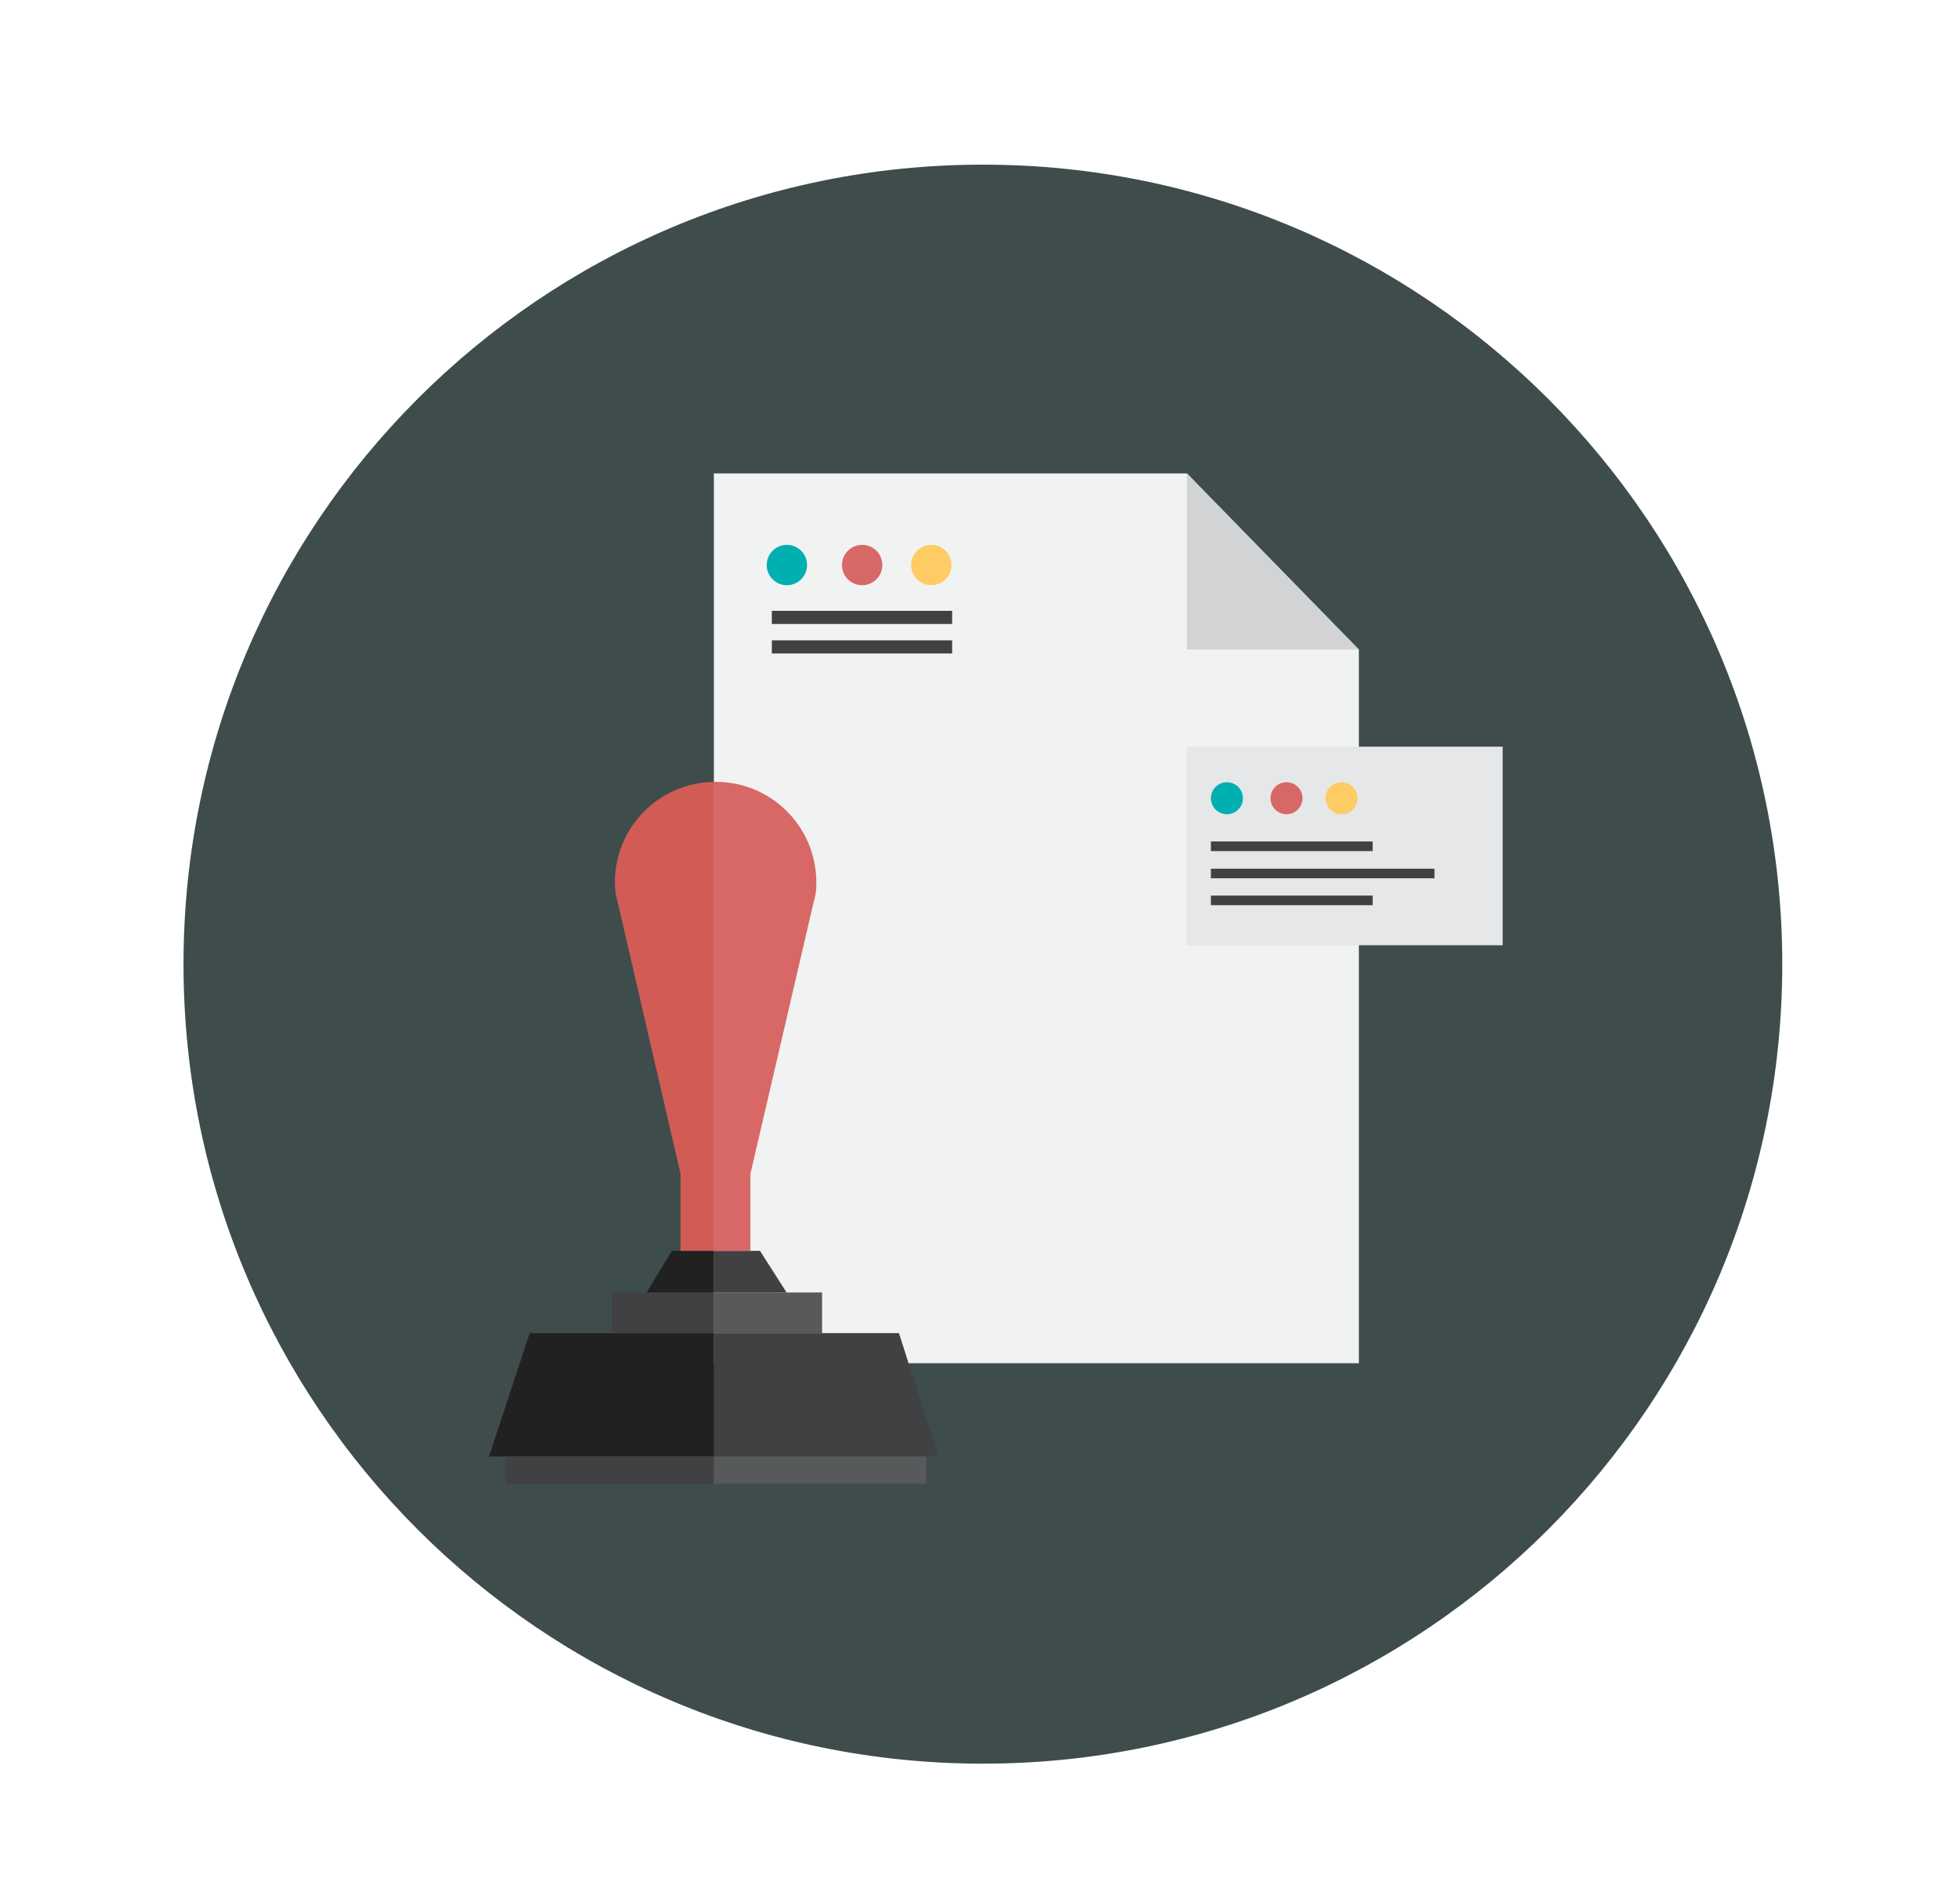
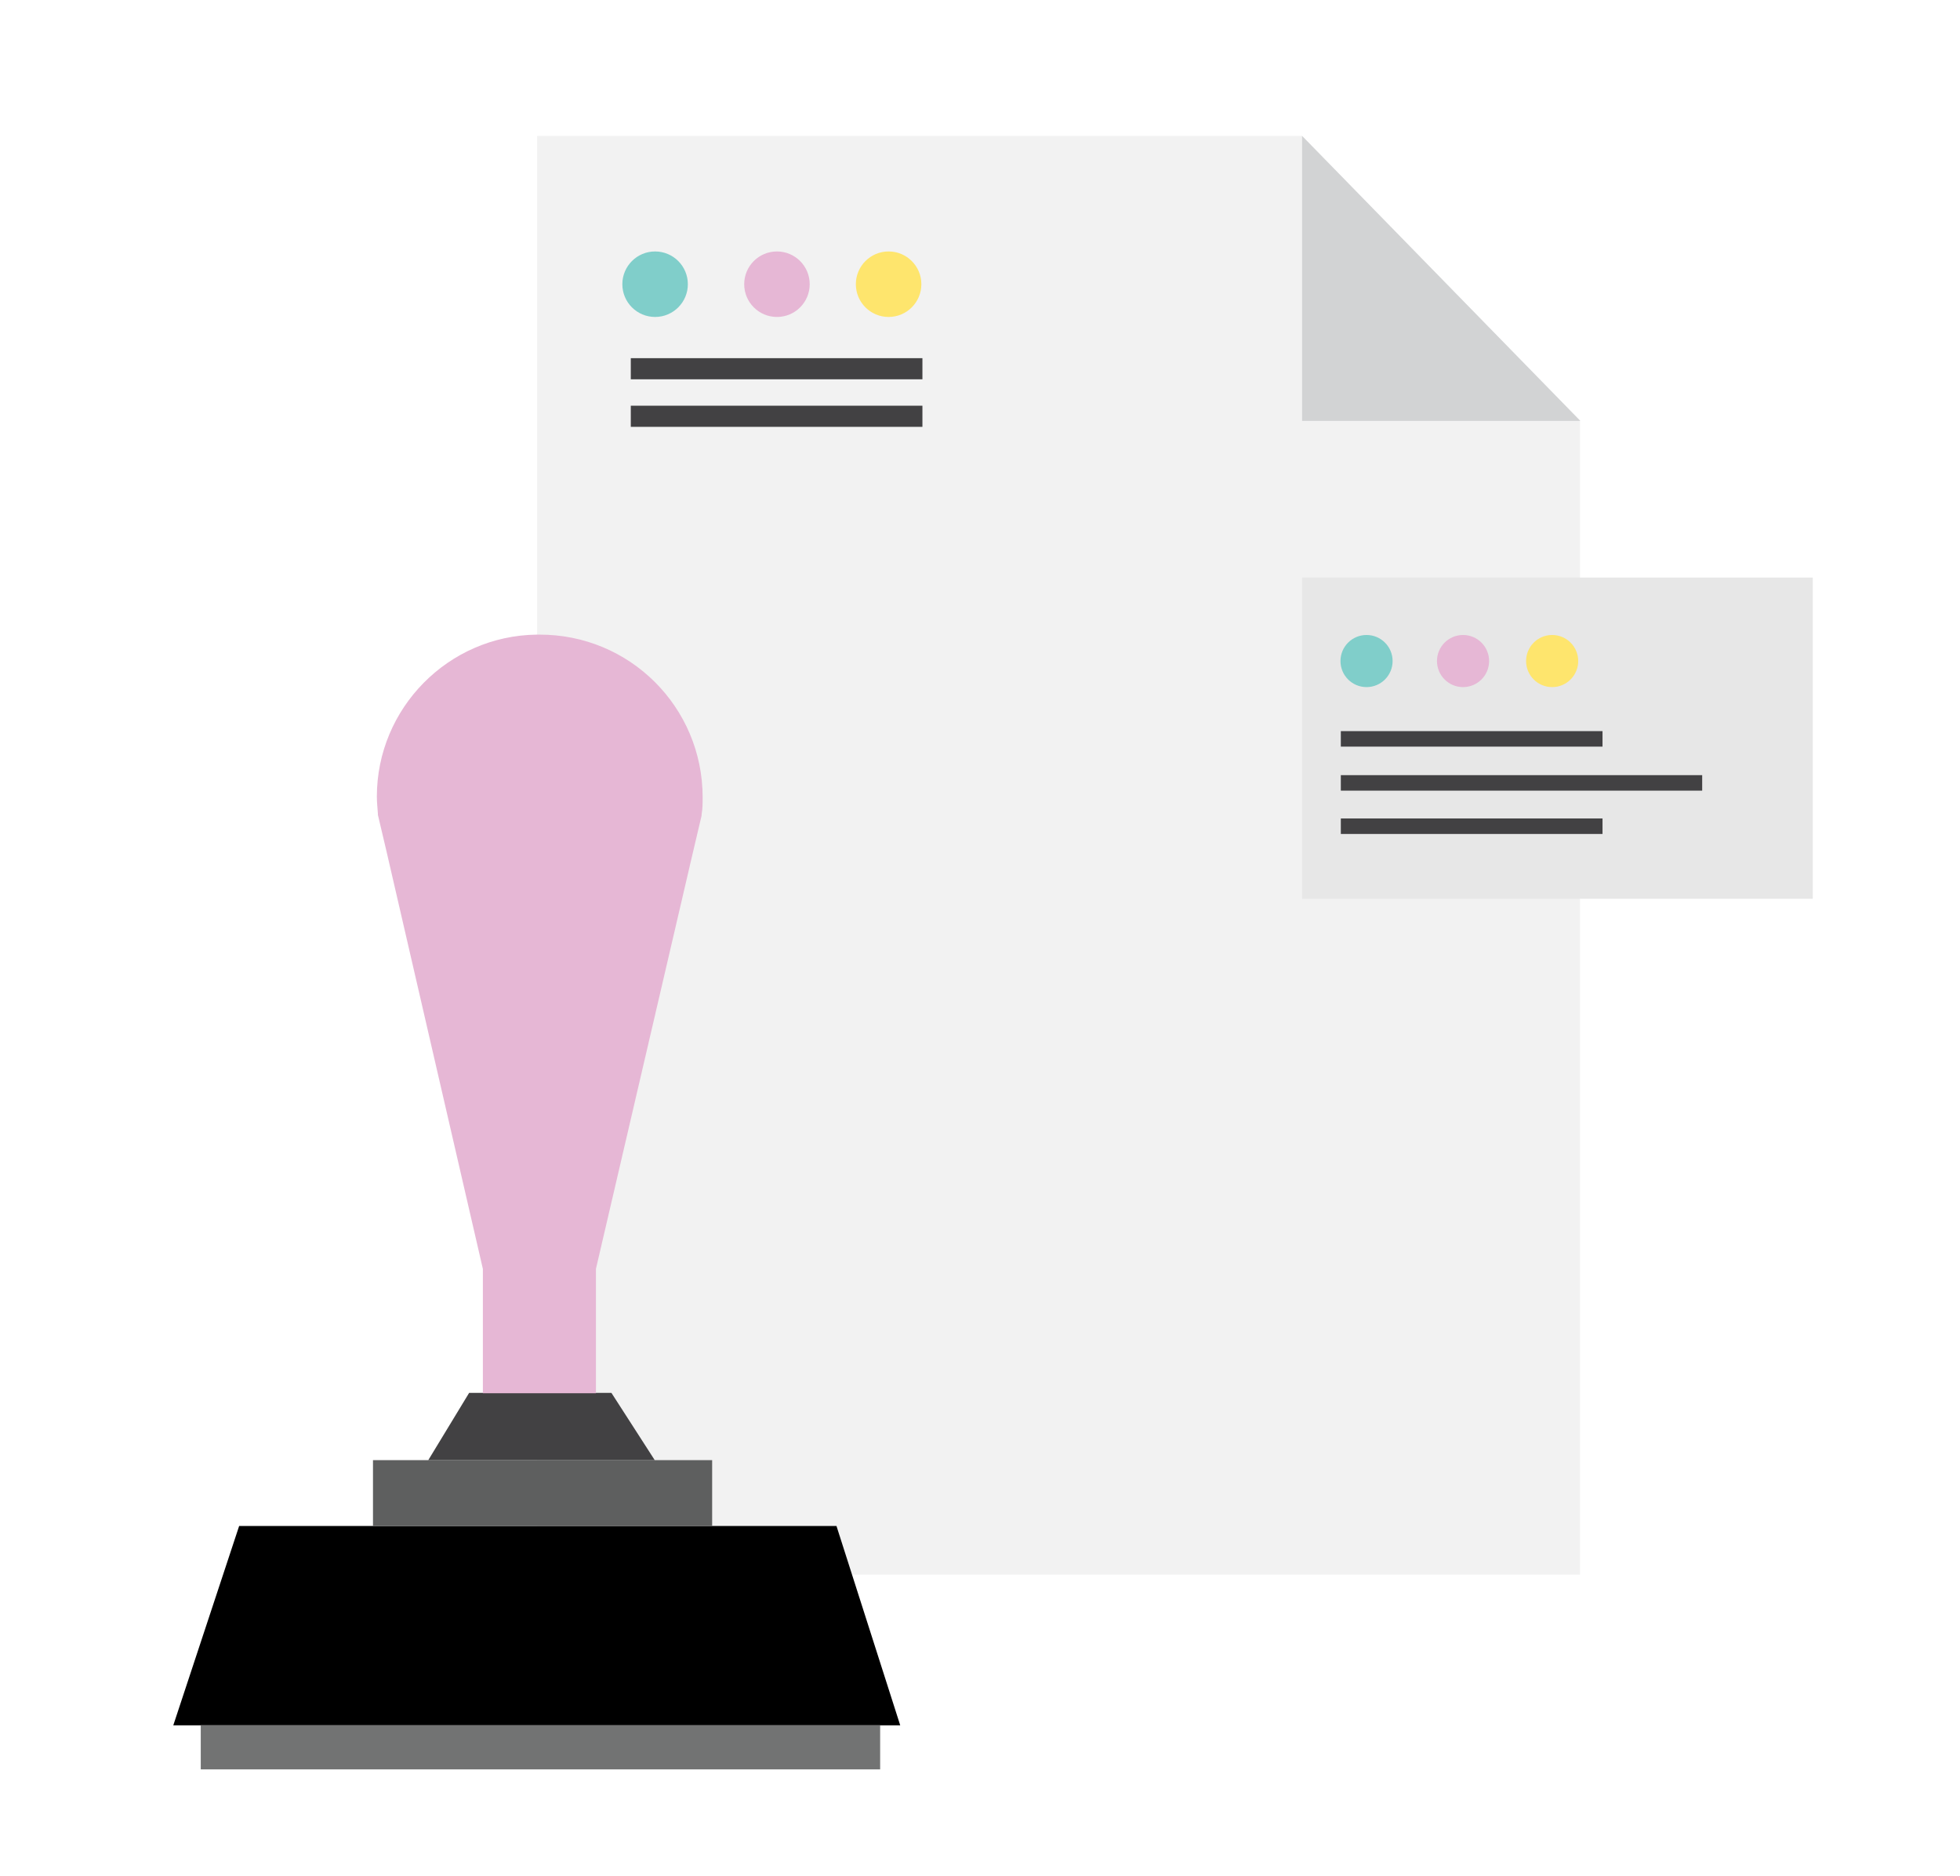
- <svg xmlns="http://www.w3.org/2000/svg" viewBox="0 0 612 586.2" enable-background="new 0 0 612 586.2">
-   <circle fill="#3E4C4C" cx="306.9" cy="301" r="249.6" />
-   <path fill="#F1F2F2" d="M424.3 202.8v222.8h-201.4v-277.8h147.7" />
-   <path fill="#D1D3D4" d="M370.6 202.8h53.7l-53.7-55z" />
-   <path fill="#414042" d="M241 190.7h56.3v4.1h-56.3zm0 9.2h56.3v4.1h-56.3z" />
-   <circle fill="#00B0B0" cx="245.7" cy="176.4" r="6.3" />
-   <circle fill="#D86866" cx="269.2" cy="176.4" r="6.3" />
-   <circle fill="#FECB65" cx="290.8" cy="176.4" r="6.3" />
-   <path fill="#E6E7E8" d="M370.6 233.1h98.6v62h-98.6z" />
-   <circle fill="#00B0B0" cx="383.1" cy="249.2" r="5" />
-   <circle fill="#D86866" cx="401.7" cy="249.2" r="5" />
-   <circle fill="#FECB65" cx="418.9" cy="249.2" r="5" />
-   <path fill="#414042" d="M378.1 262.7h50.5v3h-50.5zm0 8.5h69.8v3h-69.8zm0 8.4h50.5v3h-50.5zm-85.1 175.1h-70.1v-38.5h57.8z" />
-   <path fill="#212121" d="M222.9 416.2v38.5h-70.2l12.7-38.5z" />
-   <path fill="#414042" d="M158 454.7h64.9v8.5h-64.9z" />
-   <path fill="#58595B" d="M222.9 454.7h66.3v8.5h-66.3z" />
-   <path fill="#414042" d="M191.2 403.5h31.7v12.7h-31.7z" />
-   <path fill="#58595B" d="M222.9 403.5h33.8v12.7h-33.8z" />
-   <path fill="#414042" d="M245.6 403.5h-22.7v-13h14.4z" />
-   <path fill="#212121" d="M222.9 390.5v13h-21l7.9-13z" />
-   <path fill="#D86866" d="M254.9 275.5c0 1.1 0 2.2-.2 3.3v.2l-1.7 7.2-18.7 80.3v24h-11.4v-146.4h.5c17.4-.1 31.5 14 31.5 31.4z" />
-   <path fill="#D15C56" d="M222.9 244.1v146.4h-10.4v-24l-18.6-80.4-1.7-7.2v-.2c-.1-1.1-.2-2.2-.2-3.3 0-17.1 13.8-31.1 30.9-31.3z" />
+ <svg xmlns="http://www.w3.org/2000/svg" viewBox="0 0 556.5 532.5" enable-background="new 0 0 556.5 532.5">
+   <style type="text/css">.st0{fill:#F2F2F2;} .st1{fill:#D2D3D4;} .st2{fill:#424143;} .st3{fill:#80CECA;} .st4{fill:#E6B7D5;} .st5{fill:#FEE56D;} .st6{fill:#E7E7E7;} .st7{fill:#727373;} .st8{fill:#5E5F5F;}</style>
+   <path class="st0" d="M448.6 119.5v327.6h-296.1v-408.5h217.2" />
+   <path class="st1" d="M369.7 119.5h79l-79-80.9v80.9z" />
+   <path class="st2" d="M179.1 101.7h82.8v6h-82.8v-6zm0 13.5h82.8v6h-82.8v-6z" />
+   <circle class="st3" cx="186" cy="80.7" r="9.3" />
+   <circle class="st4" cx="220.6" cy="80.7" r="9.3" />
+   <circle class="st5" cx="252.3" cy="80.7" r="9.3" />
+   <path class="st6" d="M369.7 164h145v91.2h-145v-91.2z" />
+   <circle class="st3" cx="388" cy="187.7" r="7.4" />
+   <circle class="st4" cx="415.4" cy="187.7" r="7.4" />
+   <circle class="st5" cx="440.7" cy="187.7" r="7.4" />
+   <path class="st2" d="M380.7 232.4v4.4h74.3v-4.4h-74.3zm0-12.3v4.4h102.6v-4.4h-102.6zm0-12.5v4.4h74.3v-4.4h-74.3z" />
+   <path d="M255.6 489.9h-206.4l18.7-56.6h169.6z" />
+   <path class="st7" d="M57 489.9h192.9v12.5h-192.9z" />
+   <path class="st8" d="M105.9 414.6h96.3v18.7h-96.3z" />
+   <path class="st2" d="M185.9 414.6h-64.3l11.6-19.1h40.4z" />
+   <path class="st4" d="M199.5 226.4c0 1.6 0 3.2-.3 4.9v.3l-2.5 10.6-27.5 118.1v35.3h-32.1v-35.3l-27.3-118.3-2.5-10.6v-.3c-.1-1.6-.3-3.2-.3-4.9 0-25.1 20.3-45.7 45.4-46h.7c25.7-.1 46.4 20.6 46.4 46.2z" />
</svg>
